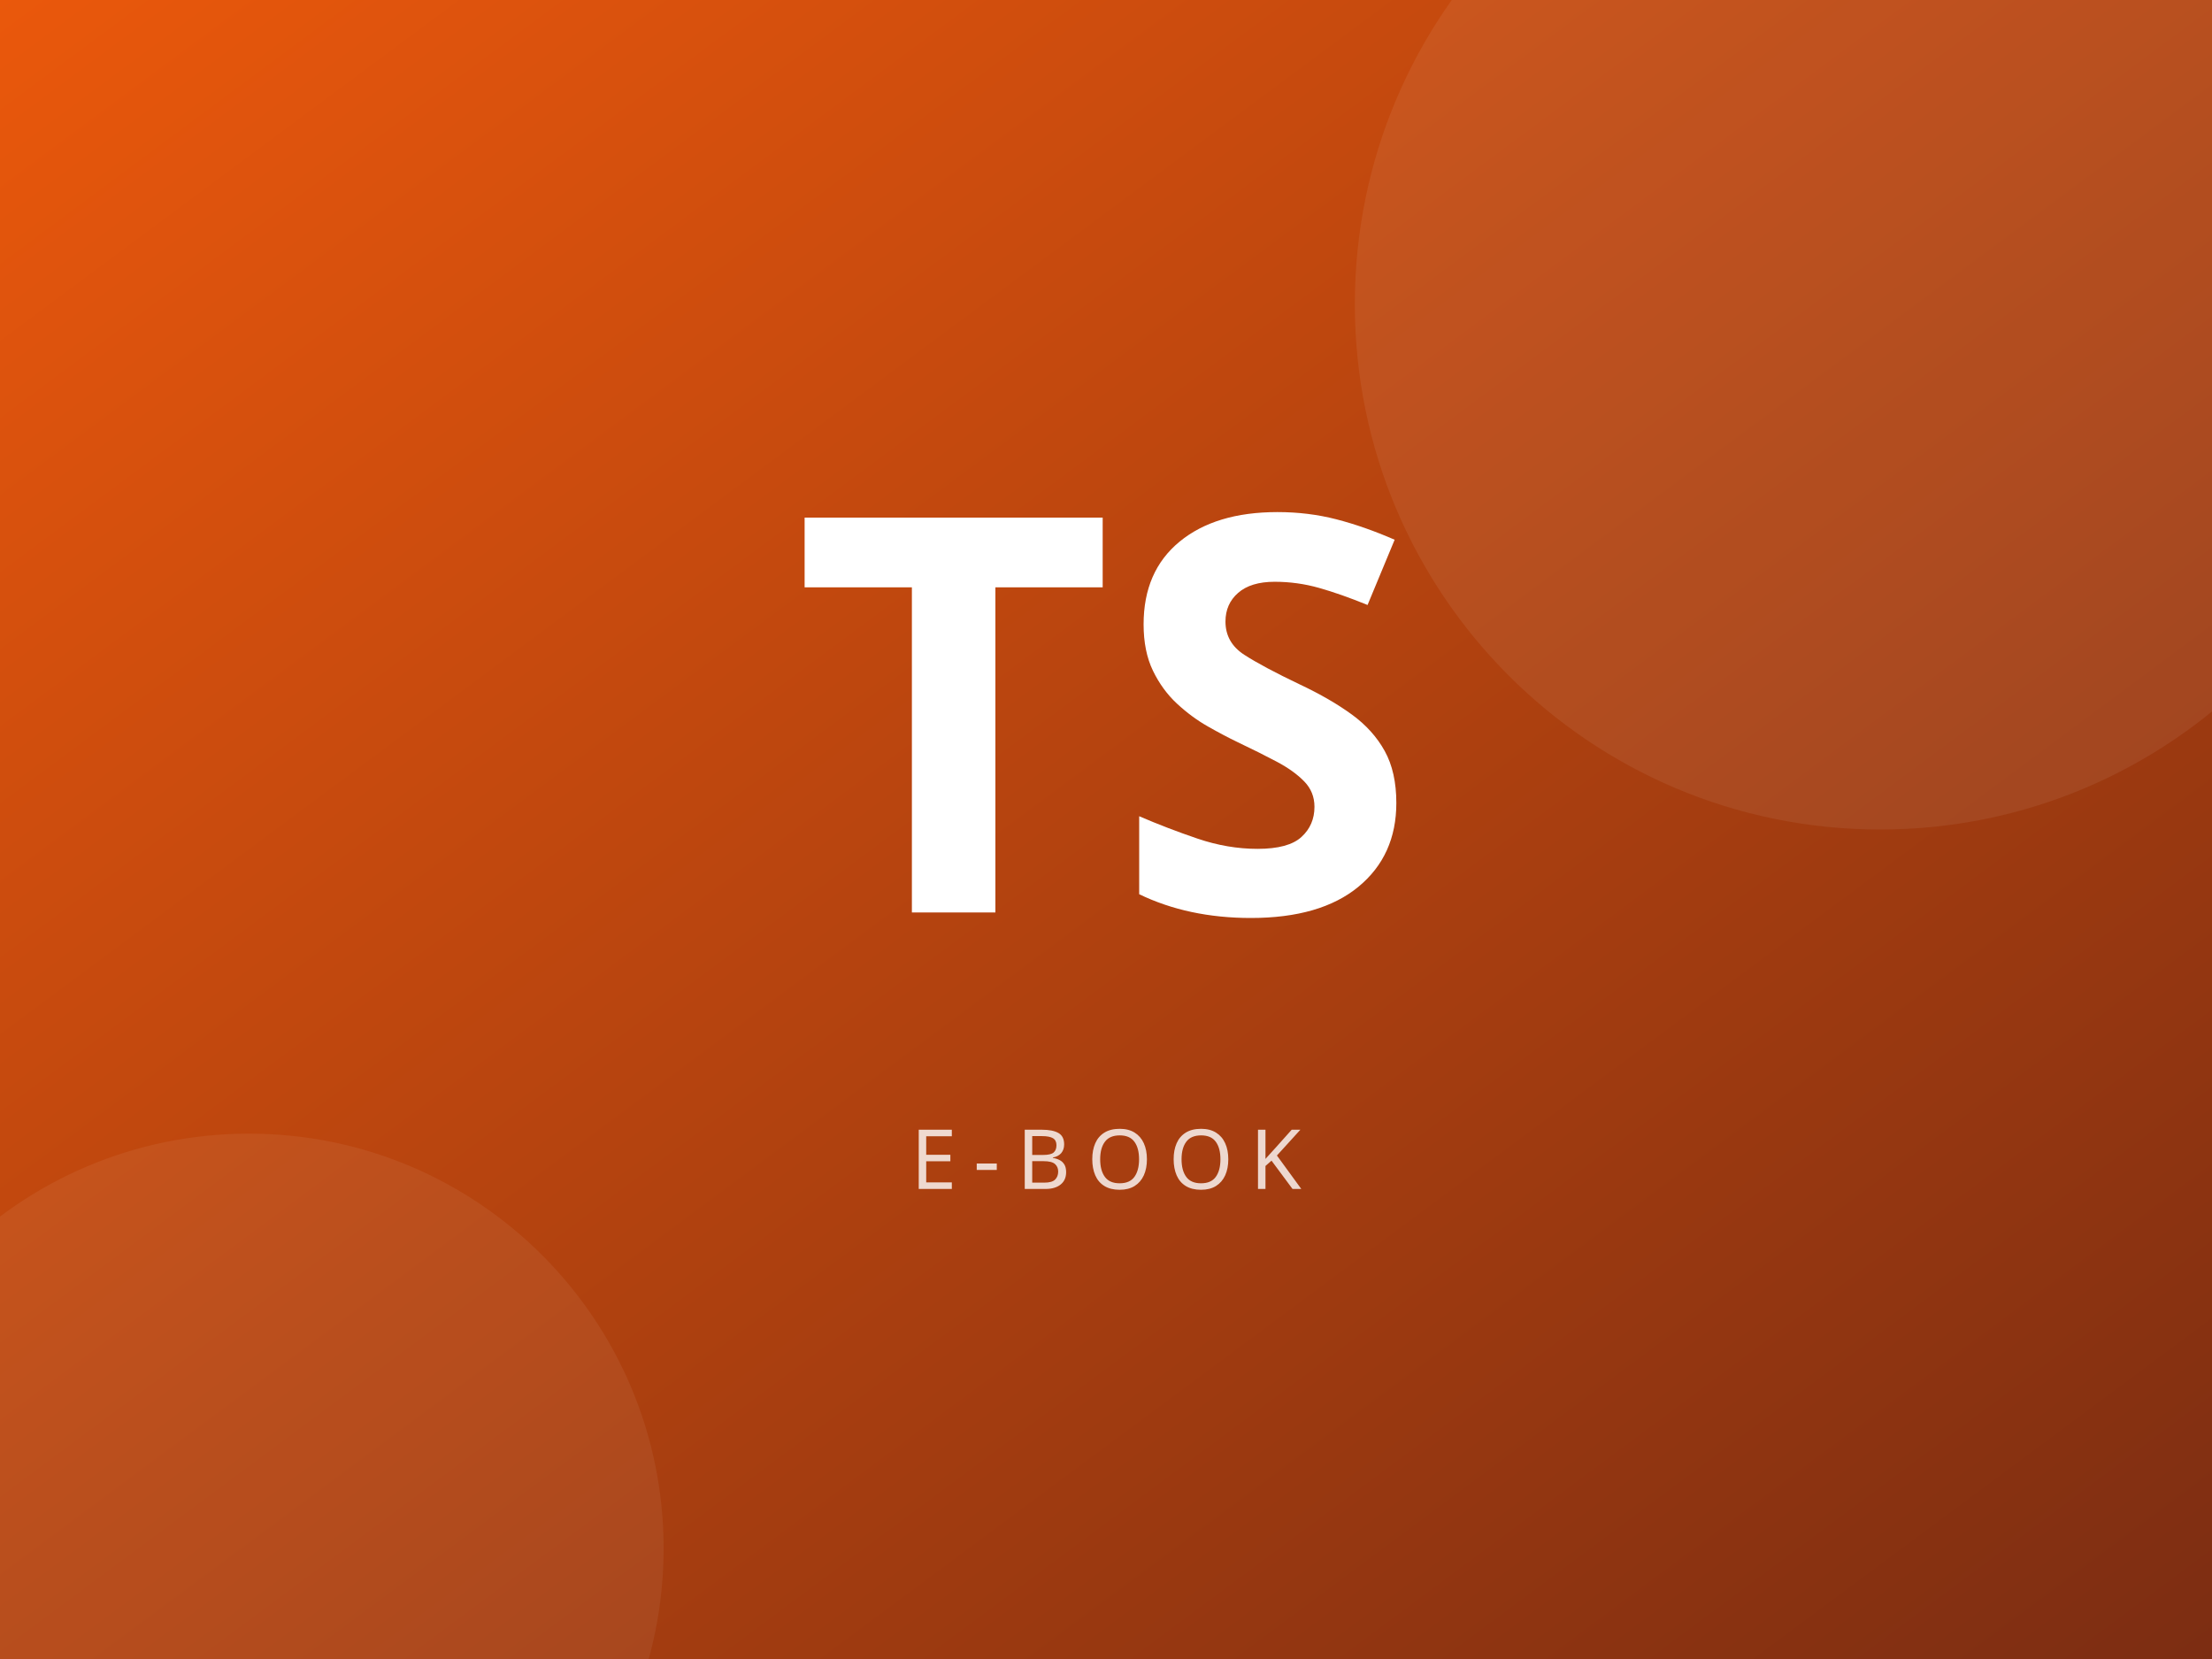
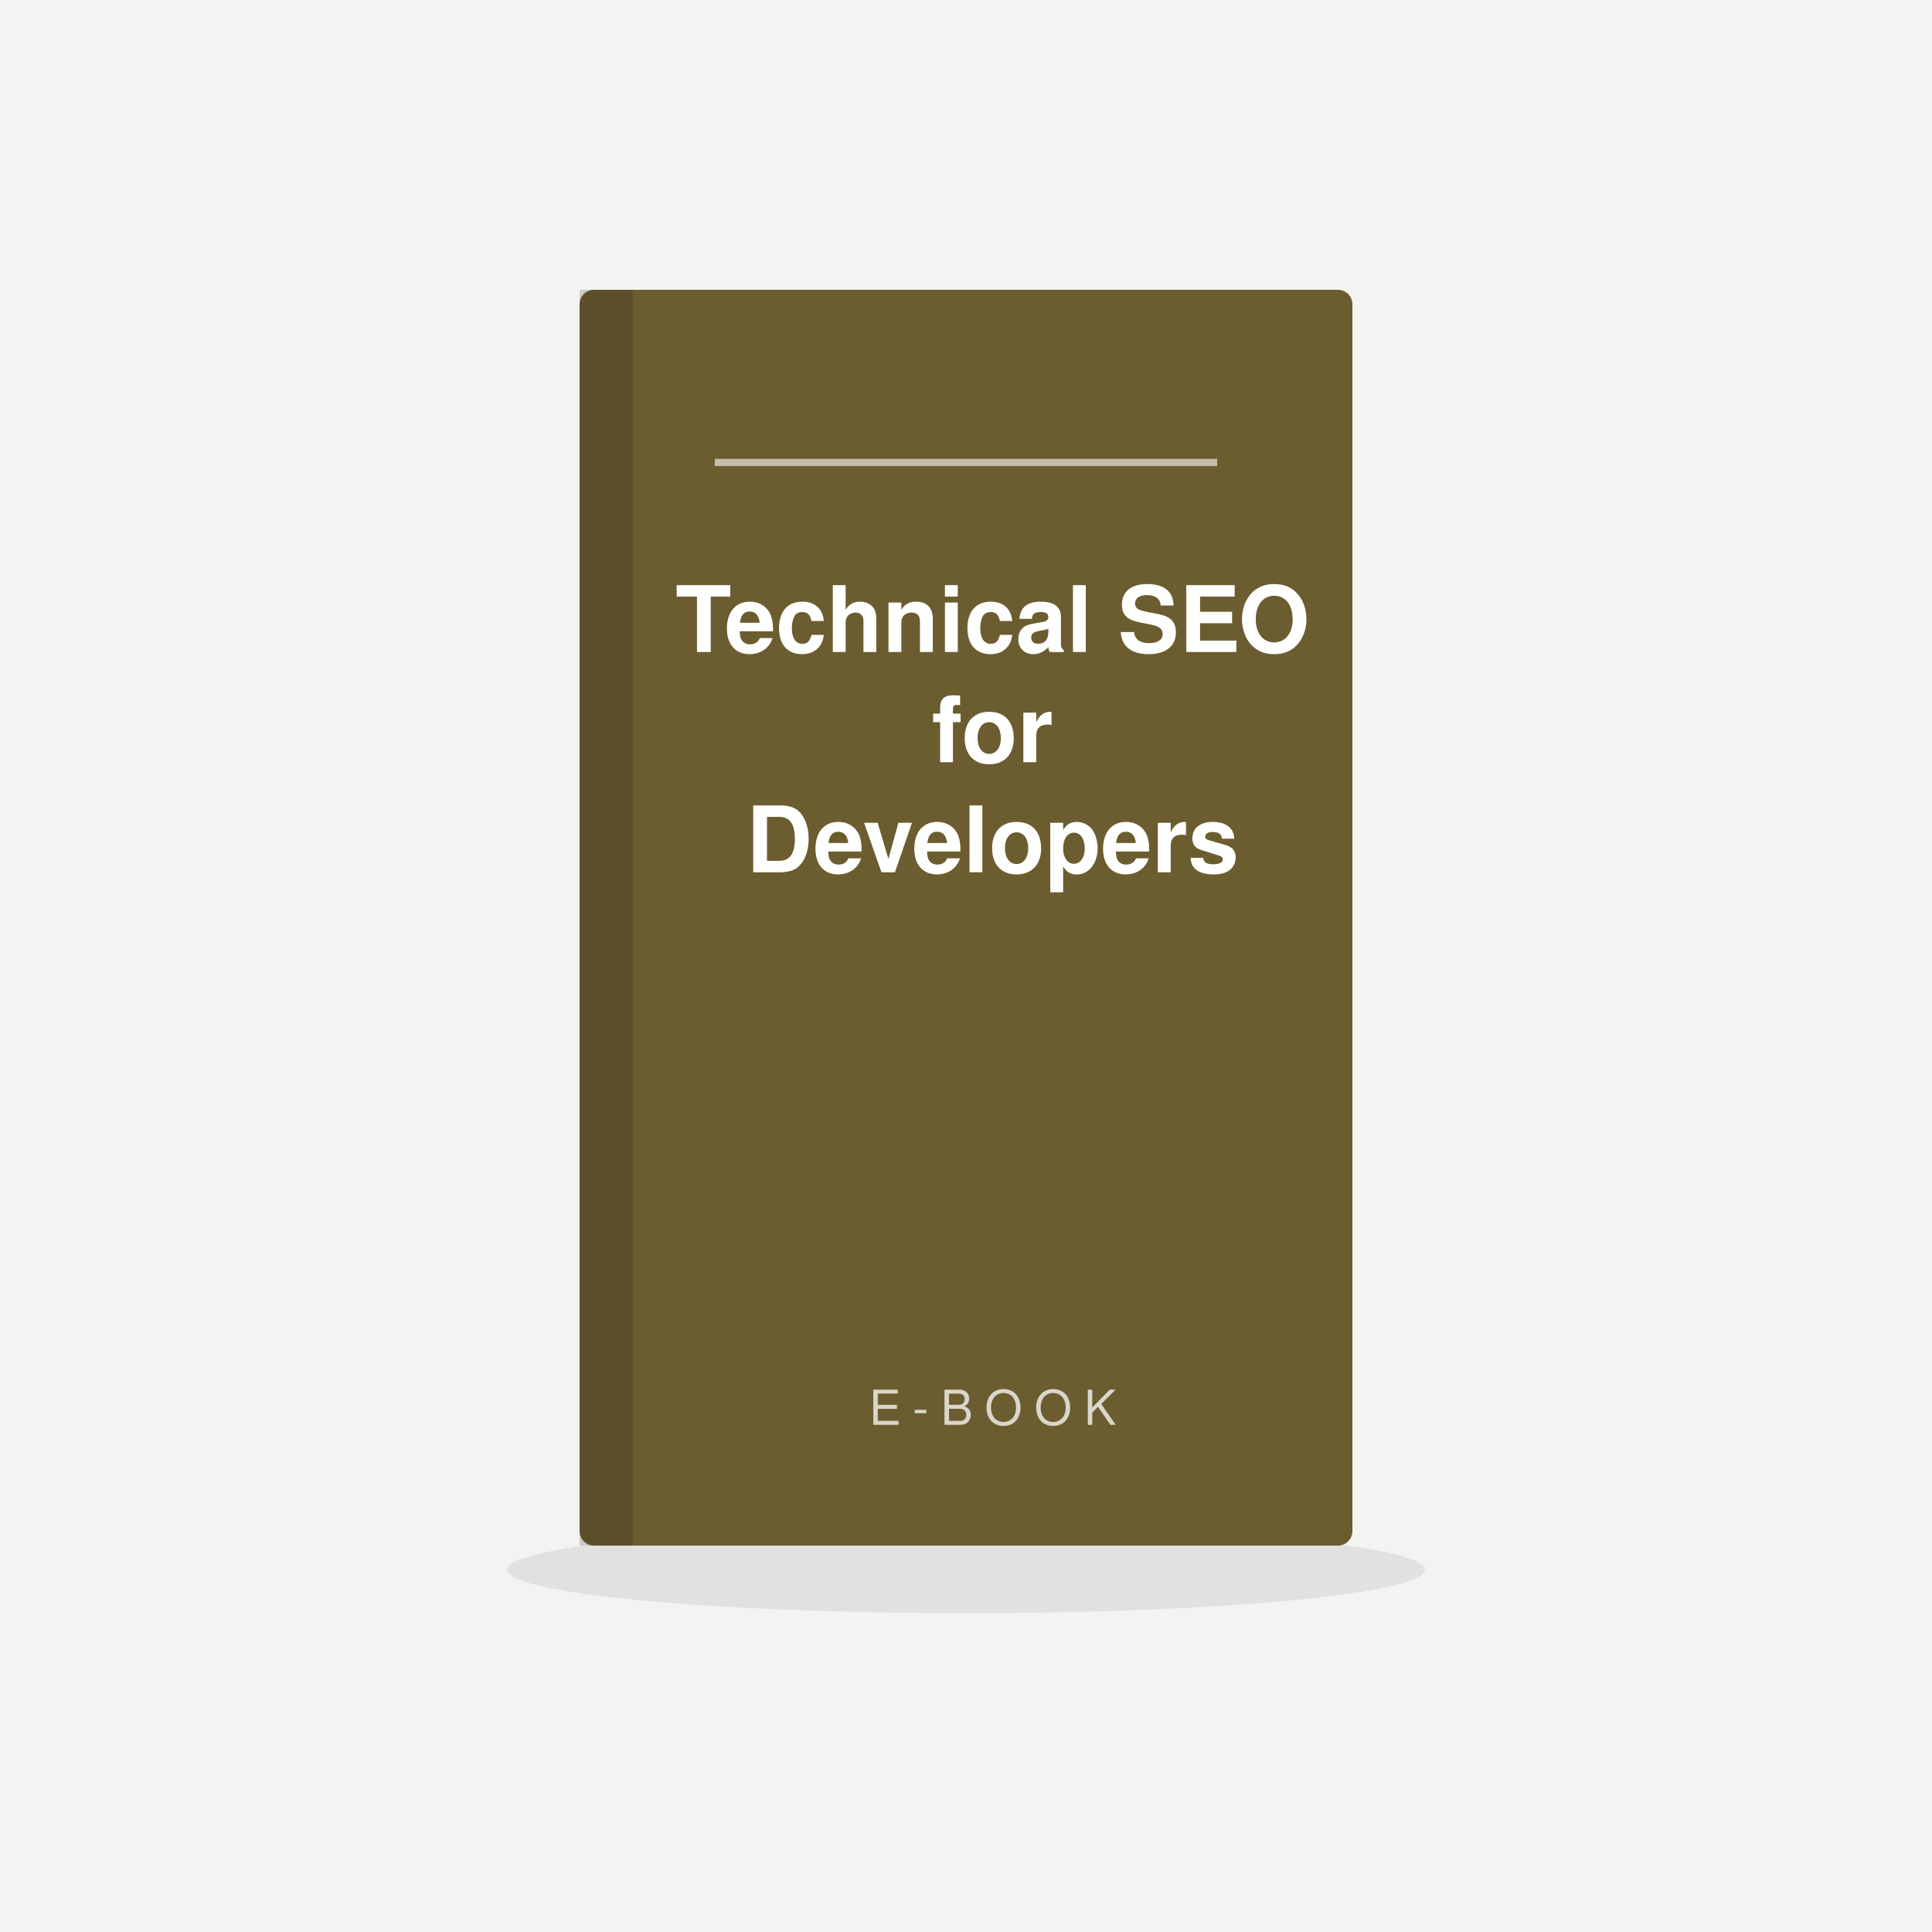
- <svg xmlns="http://www.w3.org/2000/svg" width="800" height="600" viewBox="0 0 800 600">
-   <defs>
-     <linearGradient id="g" x1="0" y1="0" x2="1" y2="1">
-       <stop offset="0" stop-color="#ea580c" />
-       <stop offset="1" stop-color="#7c2d12" />
-     </linearGradient>
-   </defs>
-   <rect width="800" height="600" fill="url(#g)" />
-   <circle cx="680" cy="110" r="190" fill="#fff" opacity=".07" />
-   <circle cx="90" cy="560" r="150" fill="#fff" opacity=".06" />
-   <text x="400" y="330" text-anchor="middle" font-family="system-ui,sans-serif" font-size="200" font-weight="700" fill="#fff">TS</text>
-   <text x="400" y="430" text-anchor="middle" font-family="system-ui,sans-serif" font-size="30" letter-spacing="6" fill="#fff" opacity=".8">E-BOOK</text>
+ <svg xmlns="http://www.w3.org/2000/svg" width="800" height="800" viewBox="0 0 800 800">
+   <rect width="800" height="800" fill="#f3f3f1" />
+   <ellipse cx="400" cy="650" rx="190" ry="18" fill="#121212" opacity=".08" />
+   <rect x="240" y="120" width="320" height="520" rx="6" fill="#6b5d2f" />
+   <rect x="240" y="120" width="22" height="520" fill="#121212" opacity=".18" />
+   <rect x="296" y="190" width="208" height="3" fill="#fff" opacity=".6" />
+   <text x="411" y="270" text-anchor="middle" font-family="Helvetica,Arial,sans-serif" font-size="38" font-weight="600" fill="#fff">Technical SEO</text>
+   <text x="411" y="315.6" text-anchor="middle" font-family="Helvetica,Arial,sans-serif" font-size="38" font-weight="600" fill="#fff">for</text>
+   <text x="411" y="361.2" text-anchor="middle" font-family="Helvetica,Arial,sans-serif" font-size="38" font-weight="600" fill="#fff">Developers</text>
+   <text x="411" y="590" text-anchor="middle" font-family="Helvetica,Arial,sans-serif" font-size="20" letter-spacing="5" fill="#fff" opacity=".75">E-BOOK</text>
</svg>
